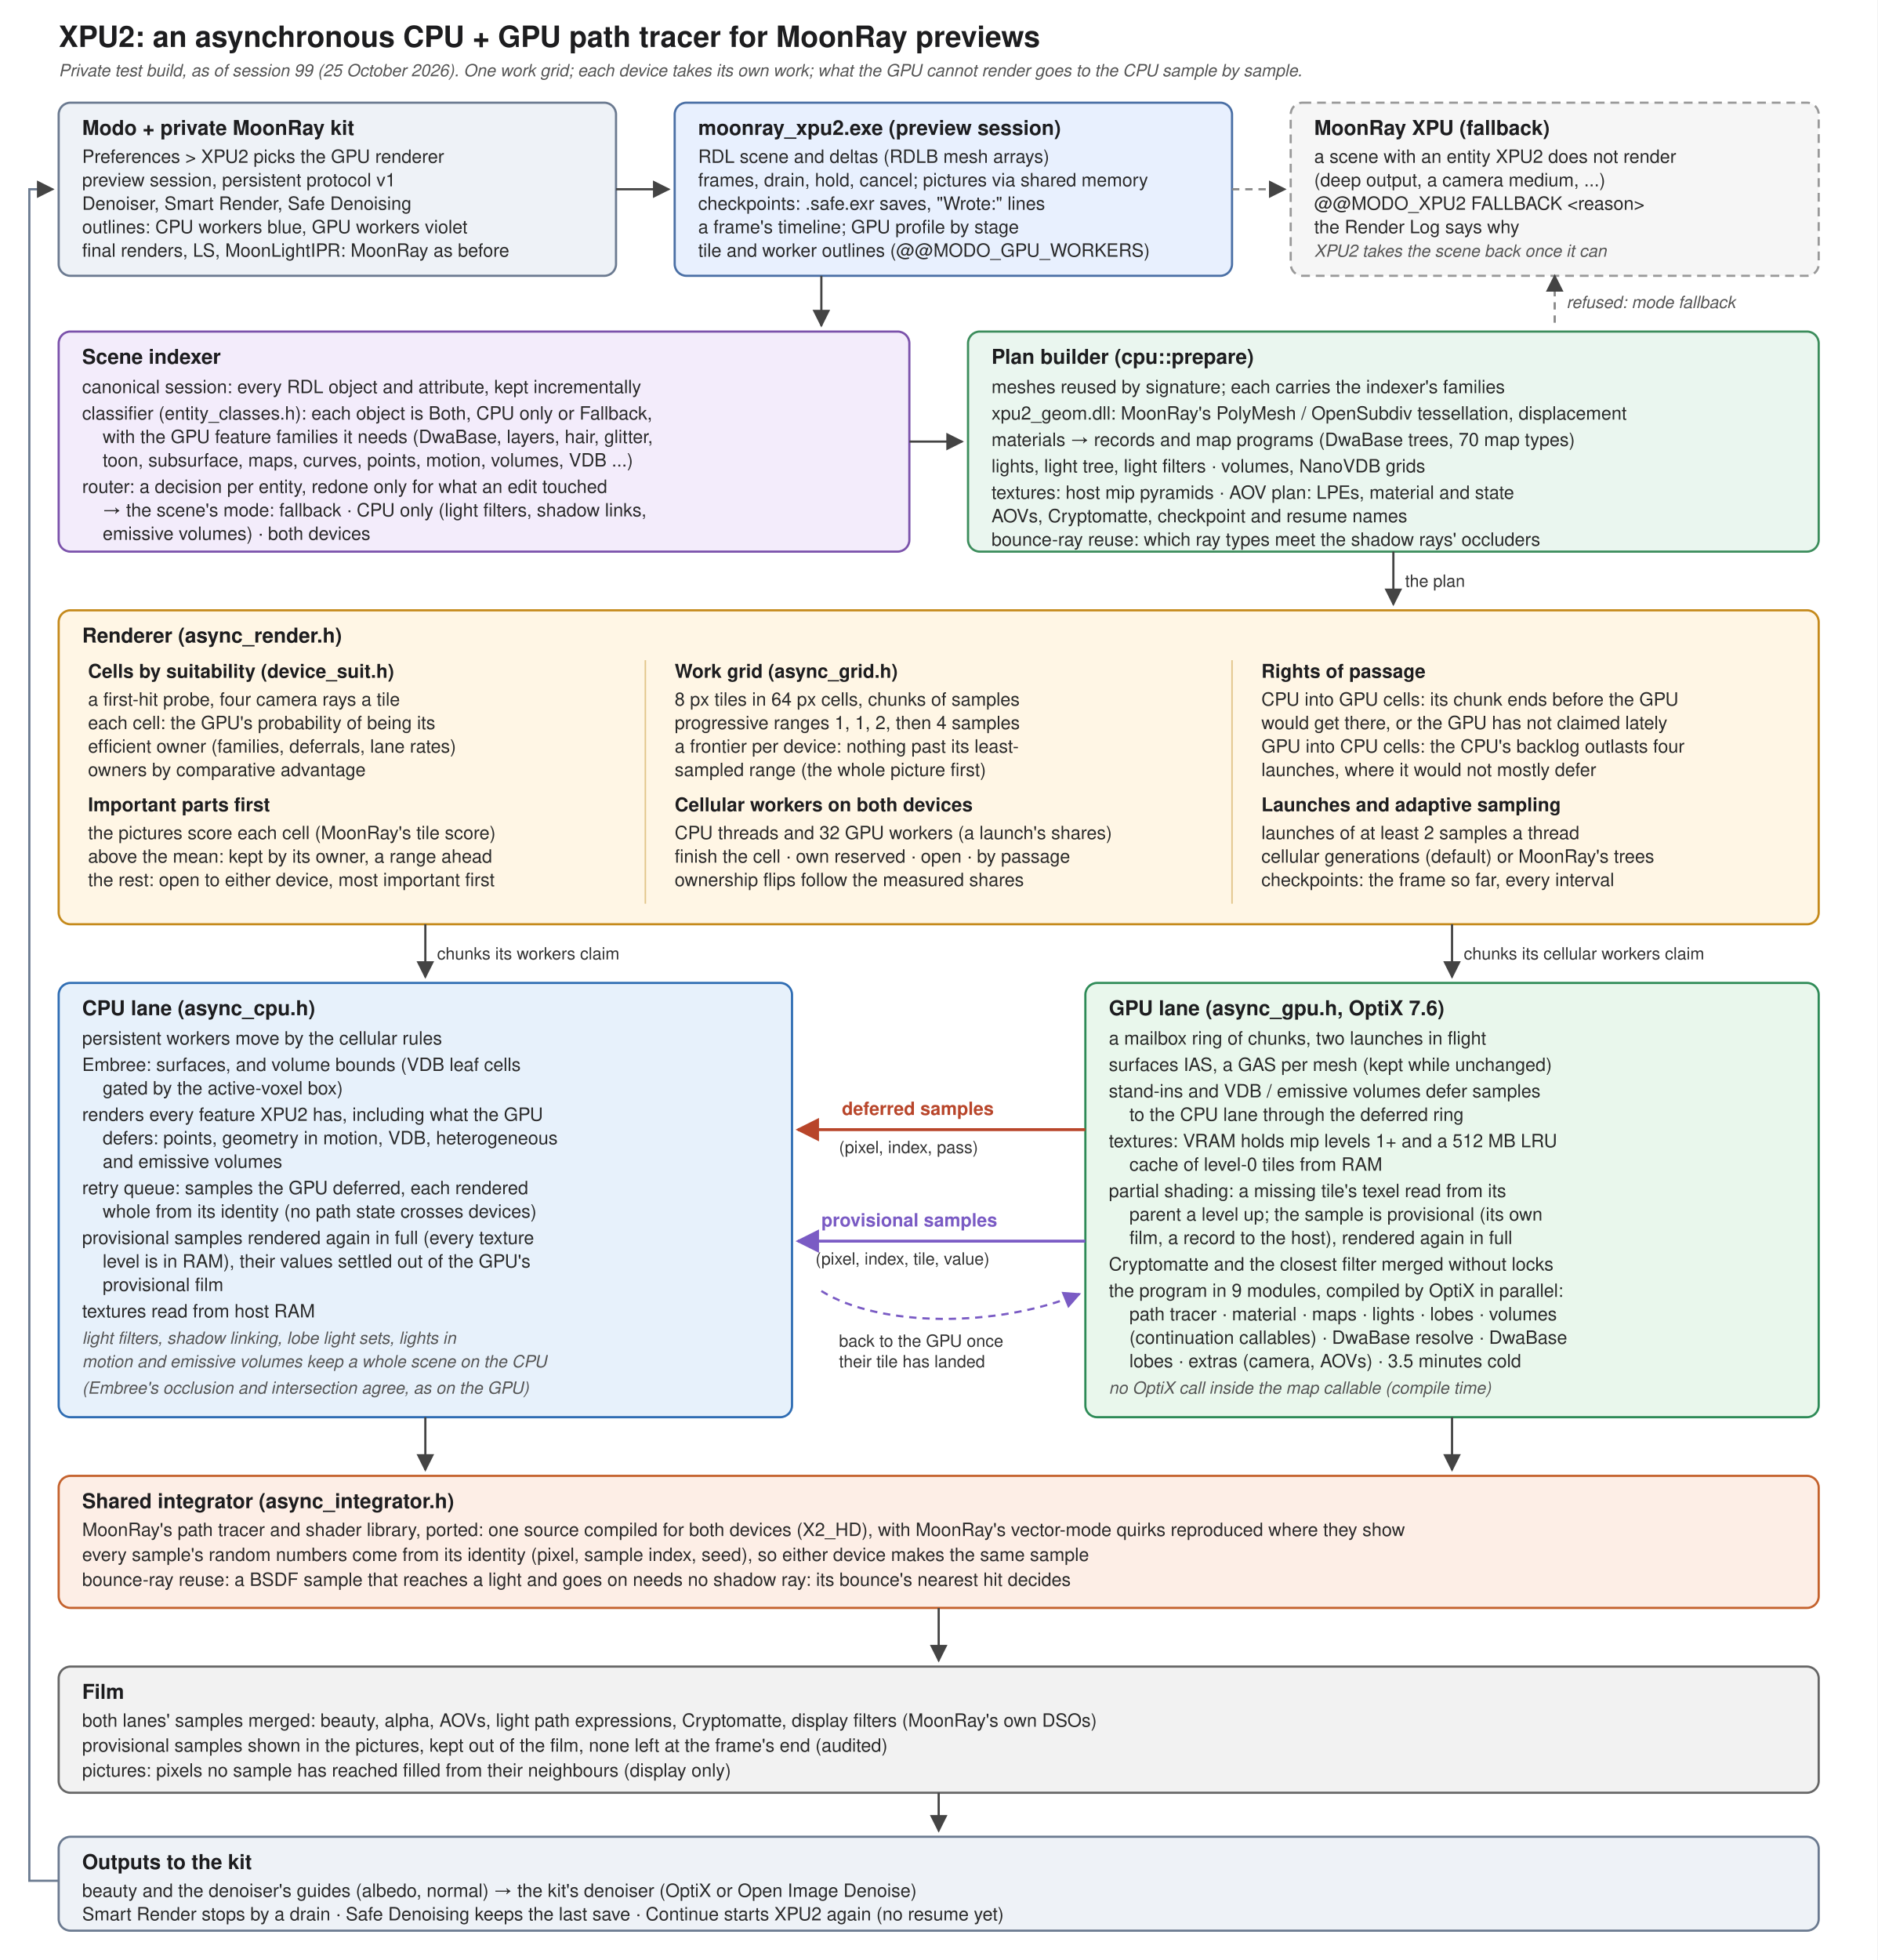
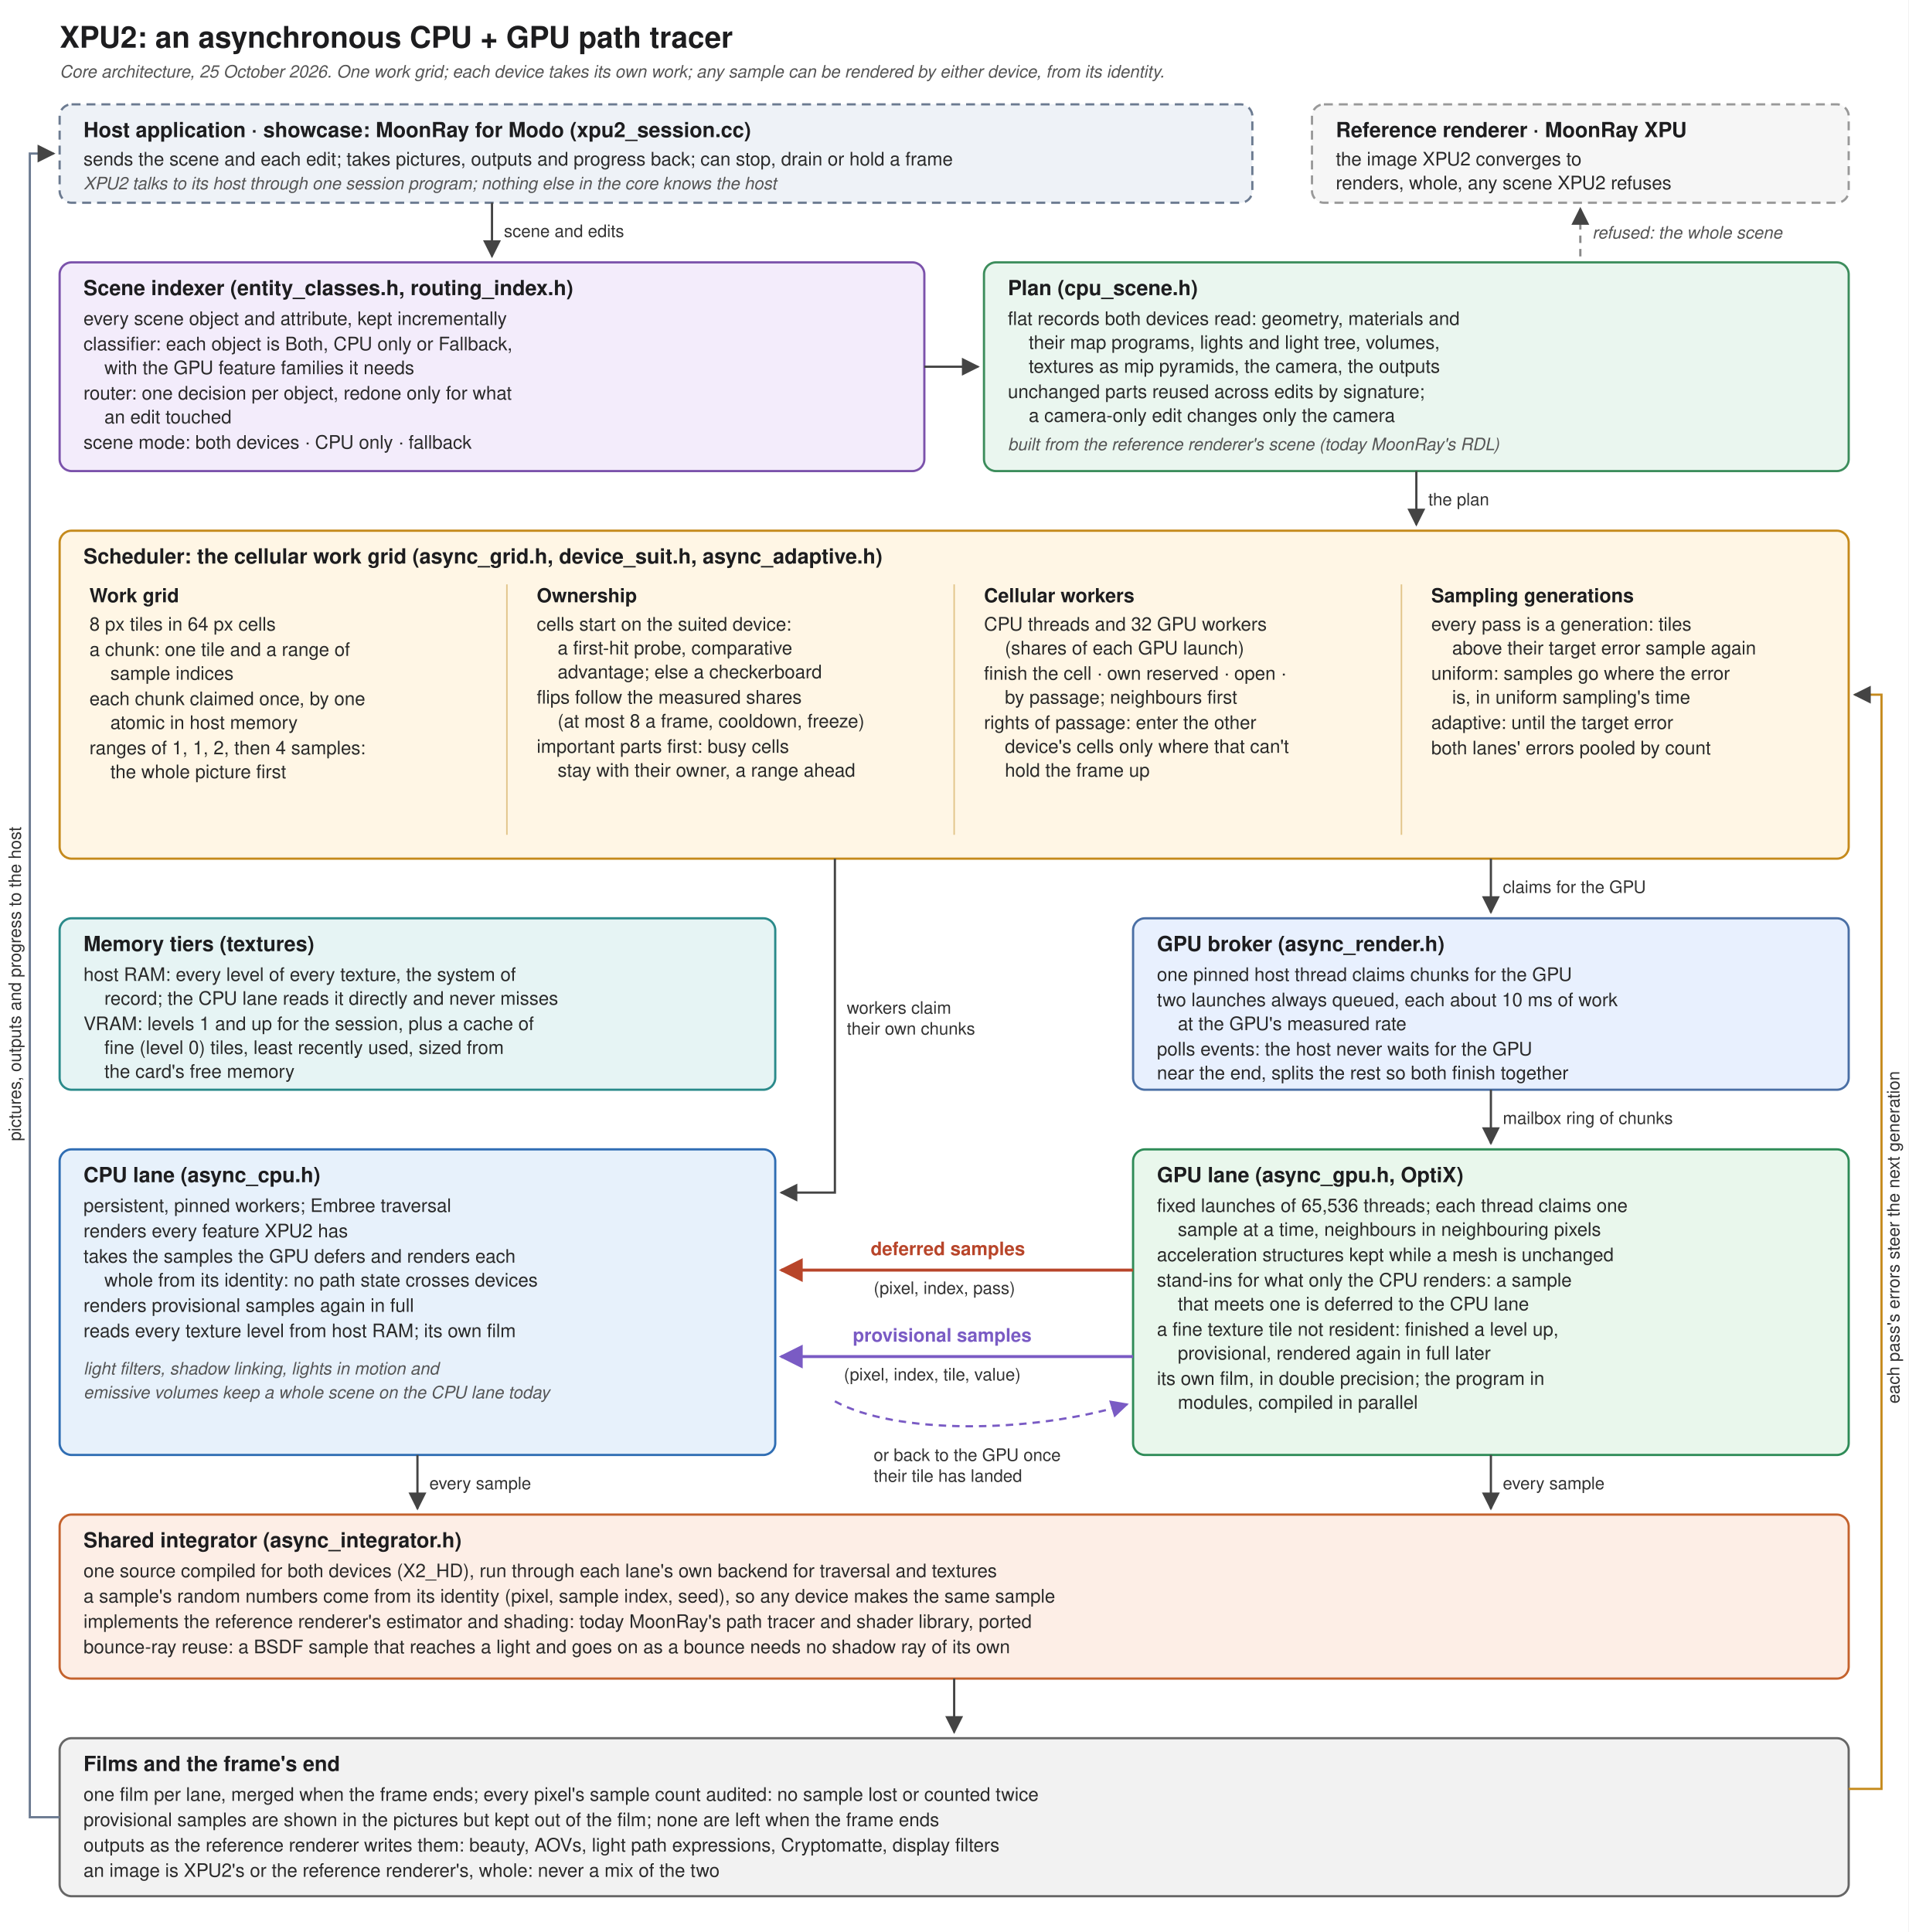
- <svg xmlns="http://www.w3.org/2000/svg" viewBox="0 0 1280 1336" width="1280" height="1336" font-family="Segoe UI, system-ui, -apple-system, Helvetica, Arial, sans-serif">
+ <svg xmlns="http://www.w3.org/2000/svg" viewBox="0 0 1280 1296" width="1280" height="1296" font-family="Segoe UI, system-ui, -apple-system, Helvetica, Arial, sans-serif">
  <defs>
    <marker id="arrow" viewBox="0 0 10 10" refX="9" refY="5" markerWidth="8" markerHeight="8" orient="auto-start-reverse">
      <path d="M0,0 L10,5 L0,10 z" fill="#444" />
    </marker>
    <marker id="arrowRed" viewBox="0 0 10 10" refX="9" refY="5" markerWidth="8" markerHeight="8" orient="auto-start-reverse">
      <path d="M0,0 L10,5 L0,10 z" fill="#b8452a" />
    </marker>
    <marker id="arrowViolet" viewBox="0 0 10 10" refX="9" refY="5" markerWidth="8" markerHeight="8" orient="auto-start-reverse">
      <path d="M0,0 L10,5 L0,10 z" fill="#7a5bc4" />
    </marker>
    <style>
      .t { font-size: 14px; font-weight: 700; fill: #1d1d1f; }
      .s { font-size: 12.5px; fill: #2a2a2a; }
      .m { font-size: 11.5px; fill: #555; font-style: italic; }
      .l { font-size: 11.5px; fill: #333; }
      .h { font-size: 13px; font-weight: 700; fill: #1d1d1f; }
    </style>
  </defs>
-   <rect width="1280" height="1336" fill="#ffffff" />
-   <text x="40" y="32" style="font-size:20px;font-weight:700;fill:#1d1d1f">XPU2: an asynchronous CPU + GPU path tracer for MoonRay previews</text>
-   <text x="40" y="52" class="m">Private test build, as of session 99 (25 October 2026). One work grid; each device takes its own work; what the GPU cannot render goes to the CPU sample by sample.</text>
-   <rect x="40" y="70" width="380" height="118" rx="8" fill="#eef2f7" stroke="#6b7a90" stroke-width="1.5" />
-   <text x="56" y="92" class="t">Modo + private MoonRay kit</text>
-   <text x="56" y="111" class="s">Preferences &gt; XPU2 picks the GPU renderer</text>
-   <text x="56" y="127" class="s">preview session, persistent protocol v1</text>
-   <text x="56" y="143" class="s">Denoiser, Smart Render, Safe Denoising</text>
-   <text x="56" y="159" class="s">outlines: CPU workers blue, GPU workers violet</text>
-   <text x="56" y="175" class="s">final renders, LS, MoonLightIPR: MoonRay as before</text>
-   <rect x="460" y="70" width="380" height="118" rx="8" fill="#e8f0fe" stroke="#4a6fa5" stroke-width="1.5" />
-   <text x="476" y="92" class="t">moonray_xpu2.exe (preview session)</text>
-   <text x="476" y="111" class="s">RDL scene and deltas (RDLB mesh arrays)</text>
-   <text x="476" y="127" class="s">frames, drain, hold, cancel; pictures via shared memory</text>
-   <text x="476" y="143" class="s">checkpoints: .safe.exr saves, "Wrote:" lines</text>
-   <text x="476" y="159" class="s">a frame's timeline; GPU profile by stage</text>
-   <text x="476" y="175" class="s">tile and worker outlines (@@MODO_GPU_WORKERS)</text>
-   <rect x="880" y="70" width="360" height="118" rx="8" fill="#f6f6f6" stroke="#999" stroke-width="1.5" stroke-dasharray="6 4" />
-   <text x="896" y="92" class="t">MoonRay XPU (fallback)</text>
-   <text x="896" y="111" class="s">a scene with an entity XPU2 does not render</text>
-   <text x="896" y="127" class="s">(deep output, a camera medium, ...)</text>
-   <text x="896" y="143" class="s">@@MODO_XPU2 FALLBACK &lt;reason&gt;</text>
-   <text x="896" y="159" class="s">the Render Log says why</text>
-   <text x="896" y="175" class="m">XPU2 takes the scene back once it can</text>
-   <line x1="420" y1="129" x2="456" y2="129" stroke="#444" stroke-width="1.5" marker-end="url(#arrow)" />
-   <line x1="840" y1="129" x2="876" y2="129" stroke="#888" stroke-width="1.5" stroke-dasharray="5 4" marker-end="url(#arrow)" />
-   <rect x="40" y="226" width="580" height="150" rx="8" fill="#f3ecfb" stroke="#7b52ab" stroke-width="1.5" />
-   <text x="56" y="248" class="t">Scene indexer</text>
-   <text x="56" y="268" class="s">canonical session: every RDL object and attribute, kept incrementally</text>
-   <text x="56" y="286" class="s">classifier (entity_classes.h): each object is Both, CPU only or Fallback,</text>
-   <text x="70" y="302" class="s">with the GPU feature families it needs (DwaBase, layers, hair, glitter,</text>
-   <text x="70" y="318" class="s">toon, subsurface, maps, curves, points, motion, volumes, VDB ...)</text>
-   <text x="56" y="336" class="s">router: a decision per entity, redone only for what an edit touched</text>
-   <text x="70" y="352" class="s">→ the scene's mode: fallback · CPU only (light filters, shadow links,</text>
-   <text x="70" y="368" class="s">emissive volumes) · both devices</text>
-   <rect x="660" y="226" width="580" height="150" rx="8" fill="#eaf6ef" stroke="#3c8d5c" stroke-width="1.5" />
-   <text x="676" y="248" class="t">Plan builder (cpu::prepare)</text>
-   <text x="676" y="268" class="s">meshes reused by signature; each carries the indexer's families</text>
-   <text x="676" y="286" class="s">xpu2_geom.dll: MoonRay's PolyMesh / OpenSubdiv tessellation, displacement</text>
-   <text x="676" y="304" class="s">materials → records and map programs (DwaBase trees, 70 map types)</text>
-   <text x="676" y="322" class="s">lights, light tree, light filters · volumes, NanoVDB grids</text>
-   <text x="676" y="340" class="s">textures: host mip pyramids · AOV plan: LPEs, material and state</text>
-   <text x="676" y="356" class="s">AOVs, Cryptomatte, checkpoint and resume names</text>
-   <text x="676" y="372" class="s">bounce-ray reuse: which ray types meet the shadow rays' occluders</text>
-   <path d="M560,188 L560,222" stroke="#444" stroke-width="1.5" fill="none" marker-end="url(#arrow)" />
-   <line x1="620" y1="301" x2="656" y2="301" stroke="#444" stroke-width="1.5" marker-end="url(#arrow)" />
-   <path d="M1060,188 L1060,222" stroke="#888" stroke-width="1.5" stroke-dasharray="5 4" fill="none" marker-start="url(#arrow)" />
-   <text x="1068" y="210" class="m">refused: mode fallback</text>
-   <rect x="40" y="416" width="1200" height="214" rx="8" fill="#fff6e5" stroke="#c58a1c" stroke-width="1.5" />
-   <text x="56" y="438" class="t">Renderer (async_render.h)</text>
-   <text x="60" y="462" class="h">Cells by suitability (device_suit.h)</text>
-   <text x="60" y="481" class="s">a first-hit probe, four camera rays a tile</text>
-   <text x="60" y="497" class="s">each cell: the GPU's probability of being its</text>
-   <text x="60" y="513" class="s">efficient owner (families, deferrals, lane rates)</text>
-   <text x="60" y="529" class="s">owners by comparative advantage</text>
-   <text x="60" y="553" class="h">Important parts first</text>
-   <text x="60" y="572" class="s">the pictures score each cell (MoonRay's tile score)</text>
-   <text x="60" y="588" class="s">above the mean: kept by its owner, a range ahead</text>
-   <text x="60" y="604" class="s">the rest: open to either device, most important first</text>
-   <text x="460" y="462" class="h">Work grid (async_grid.h)</text>
-   <text x="460" y="481" class="s">8 px tiles in 64 px cells, chunks of samples</text>
-   <text x="460" y="497" class="s">progressive ranges 1, 1, 2, then 4 samples</text>
-   <text x="460" y="513" class="s">a frontier per device: nothing past its least-</text>
-   <text x="460" y="529" class="s">sampled range (the whole picture first)</text>
-   <text x="460" y="553" class="h">Cellular workers on both devices</text>
-   <text x="460" y="572" class="s">CPU threads and 32 GPU workers (a launch's shares)</text>
-   <text x="460" y="588" class="s">finish the cell · own reserved · open · by passage</text>
-   <text x="460" y="604" class="s">ownership flips follow the measured shares</text>
-   <text x="860" y="462" class="h">Rights of passage</text>
-   <text x="860" y="481" class="s">CPU into GPU cells: its chunk ends before the GPU</text>
-   <text x="860" y="497" class="s">would get there, or the GPU has not claimed lately</text>
-   <text x="860" y="513" class="s">GPU into CPU cells: the CPU's backlog outlasts four</text>
-   <text x="860" y="529" class="s">launches, where it would not mostly defer</text>
-   <text x="860" y="553" class="h">Launches and adaptive sampling</text>
-   <text x="860" y="572" class="s">launches of at least 2 samples a thread</text>
-   <text x="860" y="588" class="s">cellular generations (default) or MoonRay's trees</text>
-   <text x="860" y="604" class="s">checkpoints: the frame so far, every interval</text>
-   <line x1="440" y1="450" x2="440" y2="616" stroke="#e2c58a" stroke-width="1" />
-   <line x1="840" y1="450" x2="840" y2="616" stroke="#e2c58a" stroke-width="1" />
-   <path d="M950,376 L950,412" stroke="#444" stroke-width="1.5" fill="none" marker-end="url(#arrow)" />
-   <text x="958" y="400" class="l">the plan</text>
-   <rect x="40" y="670" width="500" height="296" rx="8" fill="#e7f1fb" stroke="#2f6db3" stroke-width="1.5" />
-   <text x="56" y="692" class="t">CPU lane (async_cpu.h)</text>
-   <text x="56" y="712" class="s">persistent workers move by the cellular rules</text>
-   <text x="56" y="730" class="s">Embree: surfaces, and volume bounds (VDB leaf cells</text>
-   <text x="70" y="746" class="s">gated by the active-voxel box)</text>
-   <text x="56" y="764" class="s">renders every feature XPU2 has, including what the GPU</text>
-   <text x="70" y="780" class="s">defers: points, geometry in motion, VDB, heterogeneous</text>
-   <text x="70" y="796" class="s">and emissive volumes</text>
-   <text x="56" y="814" class="s">retry queue: samples the GPU deferred, each rendered</text>
-   <text x="70" y="830" class="s">whole from its identity (no path state crosses devices)</text>
-   <text x="56" y="848" class="s">provisional samples rendered again in full (every texture</text>
-   <text x="70" y="864" class="s">level is in RAM), their values settled out of the GPU's</text>
-   <text x="70" y="880" class="s">provisional film</text>
-   <text x="56" y="898" class="s">textures read from host RAM</text>
-   <text x="56" y="916" class="m">light filters, shadow linking, lobe light sets, lights in</text>
-   <text x="56" y="932" class="m">motion and emissive volumes keep a whole scene on the CPU</text>
-   <text x="56" y="950" class="m">(Embree's occlusion and intersection agree, as on the GPU)</text>
-   <rect x="740" y="670" width="500" height="296" rx="8" fill="#e9f7ec" stroke="#2e8b57" stroke-width="1.5" />
-   <text x="756" y="692" class="t">GPU lane (async_gpu.h, OptiX 7.6)</text>
-   <text x="756" y="712" class="s">a mailbox ring of chunks, two launches in flight</text>
-   <text x="756" y="730" class="s">surfaces IAS, a GAS per mesh (kept while unchanged)</text>
-   <text x="756" y="748" class="s">stand-ins and VDB / emissive volumes defer samples</text>
-   <text x="770" y="764" class="s">to the CPU lane through the deferred ring</text>
-   <text x="756" y="782" class="s">textures: VRAM holds mip levels 1+ and a 512 MB LRU</text>
-   <text x="770" y="798" class="s">cache of level-0 tiles from RAM</text>
-   <text x="756" y="816" class="s">partial shading: a missing tile's texel read from its</text>
-   <text x="770" y="832" class="s">parent a level up; the sample is provisional (its own</text>
-   <text x="770" y="848" class="s">film, a record to the host), rendered again in full</text>
-   <text x="756" y="866" class="s">Cryptomatte and the closest filter merged without locks</text>
-   <text x="756" y="884" class="s">the program in 9 modules, compiled by OptiX in parallel:</text>
-   <text x="770" y="900" class="s">path tracer · material · maps · lights · lobes · volumes</text>
-   <text x="770" y="916" class="s">(continuation callables) · DwaBase resolve · DwaBase</text>
-   <text x="770" y="932" class="s">lobes · extras (camera, AOVs) · 3.5 minutes cold</text>
-   <text x="756" y="950" class="m">no OptiX call inside the map callable (compile time)</text>
-   <path d="M290,630 L290,666" stroke="#444" stroke-width="1.5" fill="none" marker-end="url(#arrow)" />
-   <path d="M990,630 L990,666" stroke="#444" stroke-width="1.5" fill="none" marker-end="url(#arrow)" />
-   <text x="298" y="654" class="l">chunks its workers claim</text>
-   <text x="998" y="654" class="l">chunks its cellular workers claim</text>
-   <line x1="740" y1="770" x2="544" y2="770" stroke="#b8452a" stroke-width="2" marker-end="url(#arrowRed)" />
-   <text x="574" y="760" style="font-size:12.5px;font-weight:700;fill:#b8452a">deferred samples</text>
-   <text x="572" y="786" class="l">(pixel, index, pass)</text>
-   <line x1="740" y1="846" x2="544" y2="846" stroke="#7a5bc4" stroke-width="2" marker-end="url(#arrowViolet)" />
-   <text x="560" y="836" style="font-size:12.5px;font-weight:700;fill:#7a5bc4">provisional samples</text>
-   <text x="556" y="862" class="l">(pixel, index, tile, value)</text>
-   <path d="M560,880 C600,905 680,905 736,882" stroke="#7a5bc4" stroke-width="1.5" stroke-dasharray="5 4" fill="none" marker-end="url(#arrowViolet)" />
-   <text x="572" y="918" class="l">back to the GPU once</text>
-   <text x="572" y="932" class="l">their tile has landed</text>
-   <rect x="40" y="1006" width="1200" height="90" rx="8" fill="#fdeee6" stroke="#c4622d" stroke-width="1.5" />
-   <text x="56" y="1028" class="t">Shared integrator (async_integrator.h)</text>
-   <text x="56" y="1047" class="s">MoonRay's path tracer and shader library, ported: one source compiled for both devices (X2_HD), with MoonRay's vector-mode quirks reproduced where they show</text>
-   <text x="56" y="1064" class="s">every sample's random numbers come from its identity (pixel, sample index, seed), so either device makes the same sample</text>
-   <text x="56" y="1081" class="s">bounce-ray reuse: a BSDF sample that reaches a light and goes on needs no shadow ray: its bounce's nearest hit decides</text>
-   <path d="M290,966 L290,1002" stroke="#444" stroke-width="1.5" fill="none" marker-end="url(#arrow)" />
-   <path d="M990,966 L990,1002" stroke="#444" stroke-width="1.5" fill="none" marker-end="url(#arrow)" />
-   <rect x="40" y="1136" width="1200" height="86" rx="8" fill="#f2f2f2" stroke="#666" stroke-width="1.5" />
-   <text x="56" y="1158" class="t">Film</text>
-   <text x="56" y="1177" class="s">both lanes' samples merged: beauty, alpha, AOVs, light path expressions, Cryptomatte, display filters (MoonRay's own DSOs)</text>
-   <text x="56" y="1194" class="s">provisional samples shown in the pictures, kept out of the film, none left at the frame's end (audited)</text>
-   <text x="56" y="1211" class="s">pictures: pixels no sample has reached filled from their neighbours (display only)</text>
-   <path d="M640,1096 L640,1132" stroke="#444" stroke-width="1.5" fill="none" marker-end="url(#arrow)" />
-   <rect x="40" y="1252" width="1200" height="64" rx="8" fill="#eef2f7" stroke="#6b7a90" stroke-width="1.5" />
-   <text x="56" y="1274" class="t">Outputs to the kit</text>
-   <text x="56" y="1293" class="s">beauty and the denoiser's guides (albedo, normal) → the kit's denoiser (OptiX or Open Image Denoise)</text>
-   <text x="56" y="1309" class="s">Smart Render stops by a drain · Safe Denoising keeps the last save · Continue starts XPU2 again (no resume yet)</text>
-   <path d="M640,1222 L640,1248" stroke="#444" stroke-width="1.5" fill="none" marker-end="url(#arrow)" />
-   <path d="M40,1282 L20,1282 L20,129 L36,129" stroke="#6b7a90" stroke-width="1.5" fill="none" marker-end="url(#arrow)" />
+   <rect width="1280" height="1296" fill="#ffffff" />
+   <text x="40" y="32" style="font-size:20px;font-weight:700;fill:#1d1d1f">XPU2: an asynchronous CPU + GPU path tracer</text>
+   <text x="40" y="52" class="m">Core architecture, 25 October 2026. One work grid; each device takes its own work; any sample can be rendered by either device, from its identity.</text>
+   <rect x="40" y="70" width="800" height="66" rx="8" fill="#eef2f7" stroke="#6b7a90" stroke-width="1.5" stroke-dasharray="6 4" />
+   <text x="56" y="92" class="t">Host application · showcase: MoonRay for Modo (xpu2_session.cc)</text>
+   <text x="56" y="111" class="s">sends the scene and each edit; takes pictures, outputs and progress back; can stop, drain or hold a frame</text>
+   <text x="56" y="127" class="m">XPU2 talks to its host through one session program; nothing else in the core knows the host</text>
+   <rect x="880" y="70" width="360" height="66" rx="8" fill="#f6f6f6" stroke="#999" stroke-width="1.5" stroke-dasharray="6 4" />
+   <text x="896" y="92" class="t">Reference renderer · MoonRay XPU</text>
+   <text x="896" y="111" class="s">the image XPU2 converges to</text>
+   <text x="896" y="127" class="s">renders, whole, any scene XPU2 refuses</text>
+   <path d="M330,136 L330,172" stroke="#444" stroke-width="1.5" fill="none" marker-end="url(#arrow)" />
+   <text x="338" y="159" class="l">scene and edits</text>
+   <path d="M1060,140 L1060,172" stroke="#888" stroke-width="1.5" stroke-dasharray="5 4" fill="none" marker-start="url(#arrow)" />
+   <text x="1068" y="160" class="m">refused: the whole scene</text>
+   <rect x="40" y="176" width="580" height="140" rx="8" fill="#f3ecfb" stroke="#7b52ab" stroke-width="1.5" />
+   <text x="56" y="198" class="t">Scene indexer (entity_classes.h, routing_index.h)</text>
+   <text x="56" y="218" class="s">every scene object and attribute, kept incrementally</text>
+   <text x="56" y="235" class="s">classifier: each object is Both, CPU only or Fallback,</text>
+   <text x="70" y="251" class="s">with the GPU feature families it needs</text>
+   <text x="56" y="268" class="s">router: one decision per object, redone only for what</text>
+   <text x="70" y="284" class="s">an edit touched</text>
+   <text x="56" y="301" class="s">scene mode: both devices · CPU only · fallback</text>
+   <rect x="660" y="176" width="580" height="140" rx="8" fill="#eaf6ef" stroke="#3c8d5c" stroke-width="1.5" />
+   <text x="676" y="198" class="t">Plan (cpu_scene.h)</text>
+   <text x="676" y="218" class="s">flat records both devices read: geometry, materials and</text>
+   <text x="690" y="234" class="s">their map programs, lights and light tree, volumes,</text>
+   <text x="690" y="250" class="s">textures as mip pyramids, the camera, the outputs</text>
+   <text x="676" y="267" class="s">unchanged parts reused across edits by signature;</text>
+   <text x="690" y="283" class="s">a camera-only edit changes only the camera</text>
+   <text x="676" y="302" class="m">built from the reference renderer's scene (today MoonRay's RDL)</text>
+   <line x1="620" y1="246" x2="656" y2="246" stroke="#444" stroke-width="1.5" marker-end="url(#arrow)" />
+   <path d="M950,316 L950,352" stroke="#444" stroke-width="1.5" fill="none" marker-end="url(#arrow)" />
+   <text x="958" y="339" class="l">the plan</text>
+   <rect x="40" y="356" width="1200" height="220" rx="8" fill="#fff6e5" stroke="#c58a1c" stroke-width="1.5" />
+   <text x="56" y="378" class="t">Scheduler: the cellular work grid (async_grid.h, device_suit.h, async_adaptive.h)</text>
+   <text x="60" y="404" class="h">Work grid</text>
+   <text x="60" y="423" class="s">8 px tiles in 64 px cells</text>
+   <text x="60" y="440" class="s">a chunk: one tile and a range of</text>
+   <text x="74" y="456" class="s">sample indices</text>
+   <text x="60" y="473" class="s">each chunk claimed once, by one</text>
+   <text x="74" y="489" class="s">atomic in host memory</text>
+   <text x="60" y="506" class="s">ranges of 1, 1, 2, then 4 samples:</text>
+   <text x="74" y="522" class="s">the whole picture first</text>
+   <text x="360" y="404" class="h">Ownership</text>
+   <text x="360" y="423" class="s">cells start on the suited device:</text>
+   <text x="374" y="439" class="s">a first-hit probe, comparative</text>
+   <text x="374" y="455" class="s">advantage; else a checkerboard</text>
+   <text x="360" y="472" class="s">flips follow the measured shares</text>
+   <text x="374" y="488" class="s">(at most 8 a frame, cooldown, freeze)</text>
+   <text x="360" y="505" class="s">important parts first: busy cells</text>
+   <text x="374" y="521" class="s">stay with their owner, a range ahead</text>
+   <text x="660" y="404" class="h">Cellular workers</text>
+   <text x="660" y="423" class="s">CPU threads and 32 GPU workers</text>
+   <text x="674" y="439" class="s">(shares of each GPU launch)</text>
+   <text x="660" y="456" class="s">finish the cell · own reserved · open ·</text>
+   <text x="674" y="472" class="s">by passage; neighbours first</text>
+   <text x="660" y="489" class="s">rights of passage: enter the other</text>
+   <text x="674" y="505" class="s">device's cells only where that can't</text>
+   <text x="674" y="521" class="s">hold the frame up</text>
+   <text x="960" y="404" class="h">Sampling generations</text>
+   <text x="960" y="423" class="s">every pass is a generation: tiles</text>
+   <text x="974" y="439" class="s">above their target error sample again</text>
+   <text x="960" y="456" class="s">uniform: samples go where the error</text>
+   <text x="974" y="472" class="s">is, in uniform sampling's time</text>
+   <text x="960" y="489" class="s">adaptive: until the target error</text>
+   <text x="960" y="506" class="s">both lanes' errors pooled by count</text>
+   <line x1="340" y1="392" x2="340" y2="560" stroke="#e2c58a" stroke-width="1" />
+   <line x1="640" y1="392" x2="640" y2="560" stroke="#e2c58a" stroke-width="1" />
+   <line x1="940" y1="392" x2="940" y2="560" stroke="#e2c58a" stroke-width="1" />
+   <rect x="40" y="616" width="480" height="115" rx="8" fill="#e6f4f4" stroke="#2a8a8a" stroke-width="1.5" />
+   <text x="56" y="638" class="t">Memory tiers (textures)</text>
+   <text x="56" y="658" class="s">host RAM: every level of every texture, the system of</text>
+   <text x="70" y="674" class="s">record; the CPU lane reads it directly and never misses</text>
+   <text x="56" y="691" class="s">VRAM: levels 1 and up for the session, plus a cache of</text>
+   <text x="70" y="707" class="s">fine (level 0) tiles, least recently used, sized from</text>
+   <text x="70" y="723" class="s">the card's free memory</text>
+   <rect x="760" y="616" width="480" height="115" rx="8" fill="#e8f0fe" stroke="#4a6fa5" stroke-width="1.5" />
+   <text x="776" y="638" class="t">GPU broker (async_render.h)</text>
+   <text x="776" y="658" class="s">one pinned host thread claims chunks for the GPU</text>
+   <text x="776" y="675" class="s">two launches always queued, each about 10 ms of work</text>
+   <text x="790" y="691" class="s">at the GPU's measured rate</text>
+   <text x="776" y="708" class="s">polls events: the host never waits for the GPU</text>
+   <text x="776" y="724" class="s">near the end, splits the rest so both finish together</text>
+   <path d="M560,576 L560,800 L524,800" stroke="#444" stroke-width="1.5" fill="none" marker-end="url(#arrow)" />
+   <text x="568" y="680" class="l">workers claim</text>
+   <text x="568" y="694" class="l">their own chunks</text>
+   <path d="M1000,576 L1000,612" stroke="#444" stroke-width="1.5" fill="none" marker-end="url(#arrow)" />
+   <text x="1008" y="599" class="l">claims for the GPU</text>
+   <path d="M1000,731 L1000,767" stroke="#444" stroke-width="1.5" fill="none" marker-end="url(#arrow)" />
+   <text x="1008" y="754" class="l">mailbox ring of chunks</text>
+   <rect x="40" y="771" width="480" height="205" rx="8" fill="#e7f1fb" stroke="#2f6db3" stroke-width="1.5" />
+   <text x="56" y="793" class="t">CPU lane (async_cpu.h)</text>
+   <text x="56" y="813" class="s">persistent, pinned workers; Embree traversal</text>
+   <text x="56" y="830" class="s">renders every feature XPU2 has</text>
+   <text x="56" y="847" class="s">takes the samples the GPU defers and renders each</text>
+   <text x="70" y="863" class="s">whole from its identity: no path state crosses devices</text>
+   <text x="56" y="880" class="s">renders provisional samples again in full</text>
+   <text x="56" y="897" class="s">reads every texture level from host RAM; its own film</text>
+   <text x="56" y="922" class="m">light filters, shadow linking, lights in motion and</text>
+   <text x="56" y="938" class="m">emissive volumes keep a whole scene on the CPU lane today</text>
+   <rect x="760" y="771" width="480" height="205" rx="8" fill="#e9f7ec" stroke="#2e8b57" stroke-width="1.5" />
+   <text x="776" y="793" class="t">GPU lane (async_gpu.h, OptiX)</text>
+   <text x="776" y="813" class="s">fixed launches of 65,536 threads; each thread claims one</text>
+   <text x="790" y="829" class="s">sample at a time, neighbours in neighbouring pixels</text>
+   <text x="776" y="846" class="s">acceleration structures kept while a mesh is unchanged</text>
+   <text x="776" y="863" class="s">stand-ins for what only the CPU renders: a sample</text>
+   <text x="790" y="879" class="s">that meets one is deferred to the CPU lane</text>
+   <text x="776" y="896" class="s">a fine texture tile not resident: finished a level up,</text>
+   <text x="790" y="912" class="s">provisional, rendered again in full later</text>
+   <text x="776" y="929" class="s">its own film, in double precision; the program in</text>
+   <text x="790" y="945" class="s">modules, compiled in parallel</text>
+   <line x1="760" y1="852" x2="524" y2="852" stroke="#b8452a" stroke-width="2" marker-end="url(#arrowRed)" />
+   <text x="584" y="842" style="font-size:12.5px;font-weight:700;fill:#b8452a">deferred samples</text>
+   <text x="586" y="868" class="l">(pixel, index, pass)</text>
+   <line x1="760" y1="910" x2="524" y2="910" stroke="#7a5bc4" stroke-width="2" marker-end="url(#arrowViolet)" />
+   <text x="572" y="900" style="font-size:12.5px;font-weight:700;fill:#7a5bc4">provisional samples</text>
+   <text x="566" y="926" class="l">(pixel, index, tile, value)</text>
+   <path d="M560,940 C600,962 690,962 756,942" stroke="#7a5bc4" stroke-width="1.5" stroke-dasharray="5 4" fill="none" marker-end="url(#arrowViolet)" />
+   <text x="586" y="980" class="l">or back to the GPU once</text>
+   <text x="586" y="994" class="l">their tile has landed</text>
+   <path d="M280,976 L280,1012" stroke="#444" stroke-width="1.5" fill="none" marker-end="url(#arrow)" />
+   <path d="M1000,976 L1000,1012" stroke="#444" stroke-width="1.5" fill="none" marker-end="url(#arrow)" />
+   <text x="288" y="999" class="l">every sample</text>
+   <text x="1008" y="999" class="l">every sample</text>
+   <rect x="40" y="1016" width="1200" height="110" rx="8" fill="#fdeee6" stroke="#c4622d" stroke-width="1.5" />
+   <text x="56" y="1038" class="t">Shared integrator (async_integrator.h)</text>
+   <text x="56" y="1058" class="s">one source compiled for both devices (X2_HD), run through each lane's own backend for traversal and textures</text>
+   <text x="56" y="1075" class="s">a sample's random numbers come from its identity (pixel, sample index, seed), so any device makes the same sample</text>
+   <text x="56" y="1092" class="s">implements the reference renderer's estimator and shading: today MoonRay's path tracer and shader library, ported</text>
+   <text x="56" y="1109" class="s">bounce-ray reuse: a BSDF sample that reaches a light and goes on as a bounce needs no shadow ray of its own</text>
+   <path d="M640,1126 L640,1162" stroke="#444" stroke-width="1.5" fill="none" marker-end="url(#arrow)" />
+   <rect x="40" y="1166" width="1200" height="106" rx="8" fill="#f2f2f2" stroke="#666" stroke-width="1.5" />
+   <text x="56" y="1188" class="t">Films and the frame's end</text>
+   <text x="56" y="1208" class="s">one film per lane, merged when the frame ends; every pixel's sample count audited: no sample lost or counted twice</text>
+   <text x="56" y="1225" class="s">provisional samples are shown in the pictures but kept out of the film; none are left when the frame ends</text>
+   <text x="56" y="1242" class="s">outputs as the reference renderer writes them: beauty, AOVs, light path expressions, Cryptomatte, display filters</text>
+   <text x="56" y="1259" class="s">an image is XPU2's or the reference renderer's, whole: never a mix of the two</text>
+   <path d="M40,1219 L20,1219 L20,103 L36,103" stroke="#6b7a90" stroke-width="1.5" fill="none" marker-end="url(#arrow)" />
+   <text x="14" y="660" class="l" text-anchor="middle" transform="rotate(-90 14 660)">pictures, outputs and progress to the host</text>
+   <path d="M1240,1200 L1262,1200 L1262,466 L1244,466" stroke="#c58a1c" stroke-width="1.5" fill="none" marker-end="url(#arrow)" />
+   <text x="1274" y="830" class="l" text-anchor="middle" transform="rotate(-90 1274 830)">each pass's errors steer the next generation</text>
</svg>
